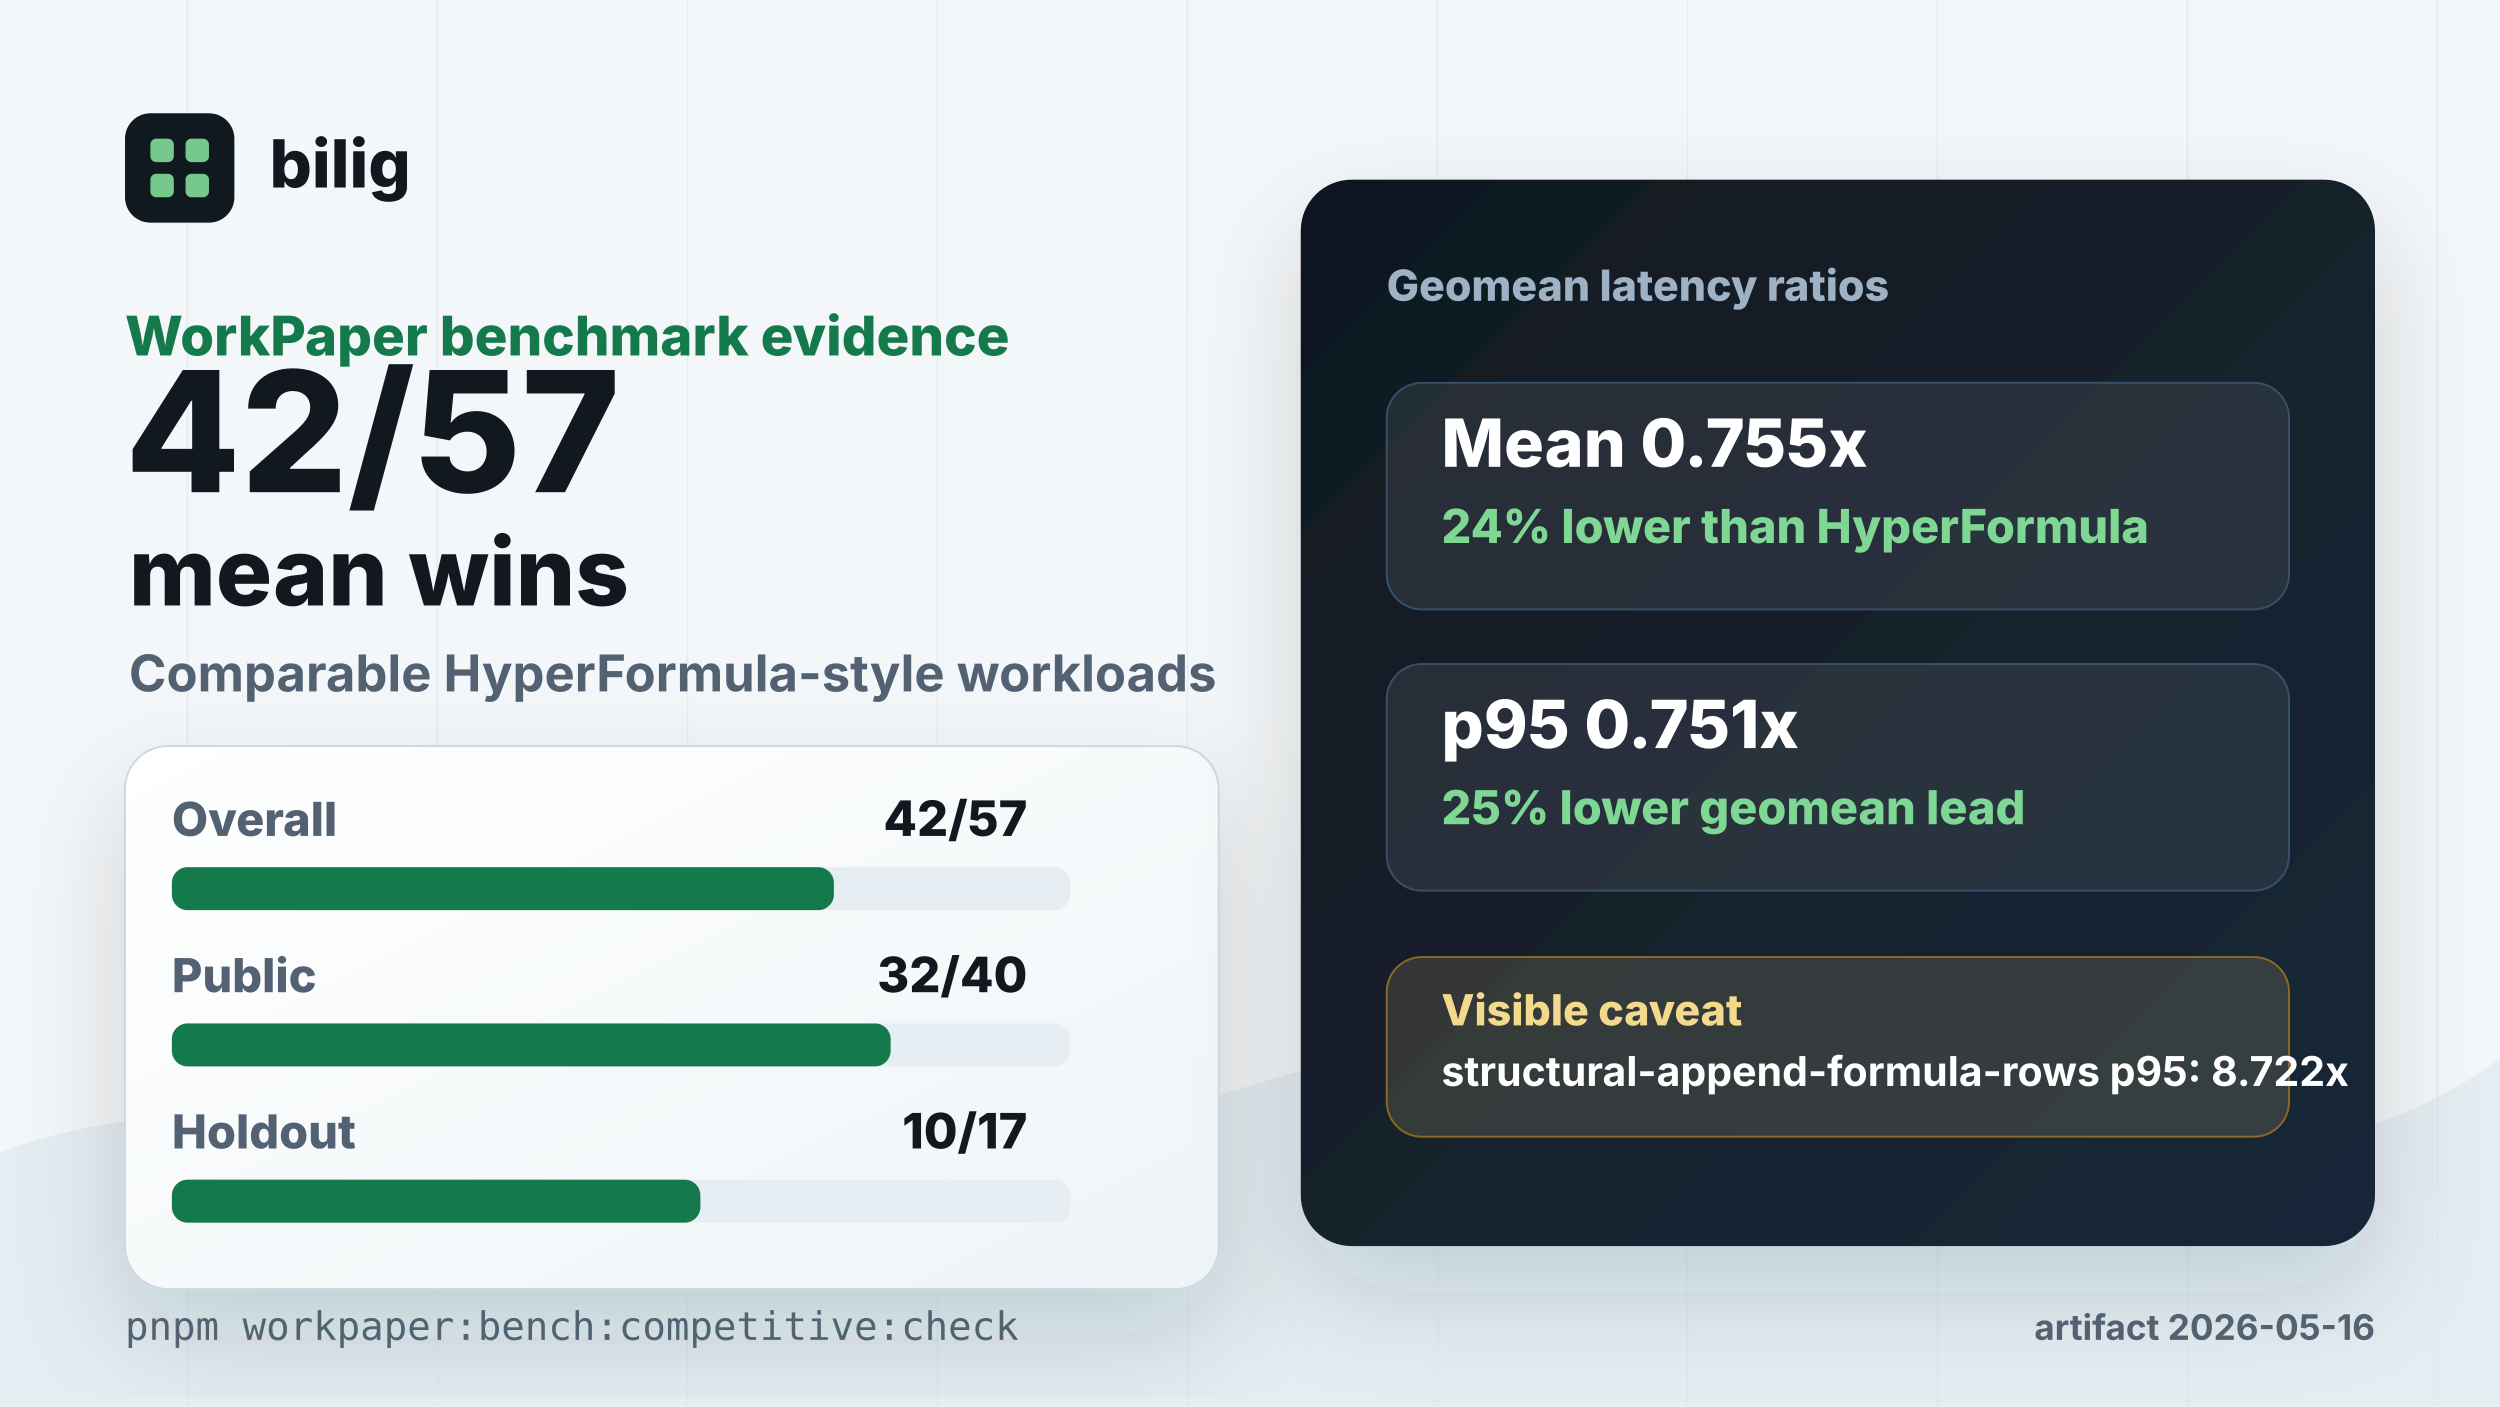
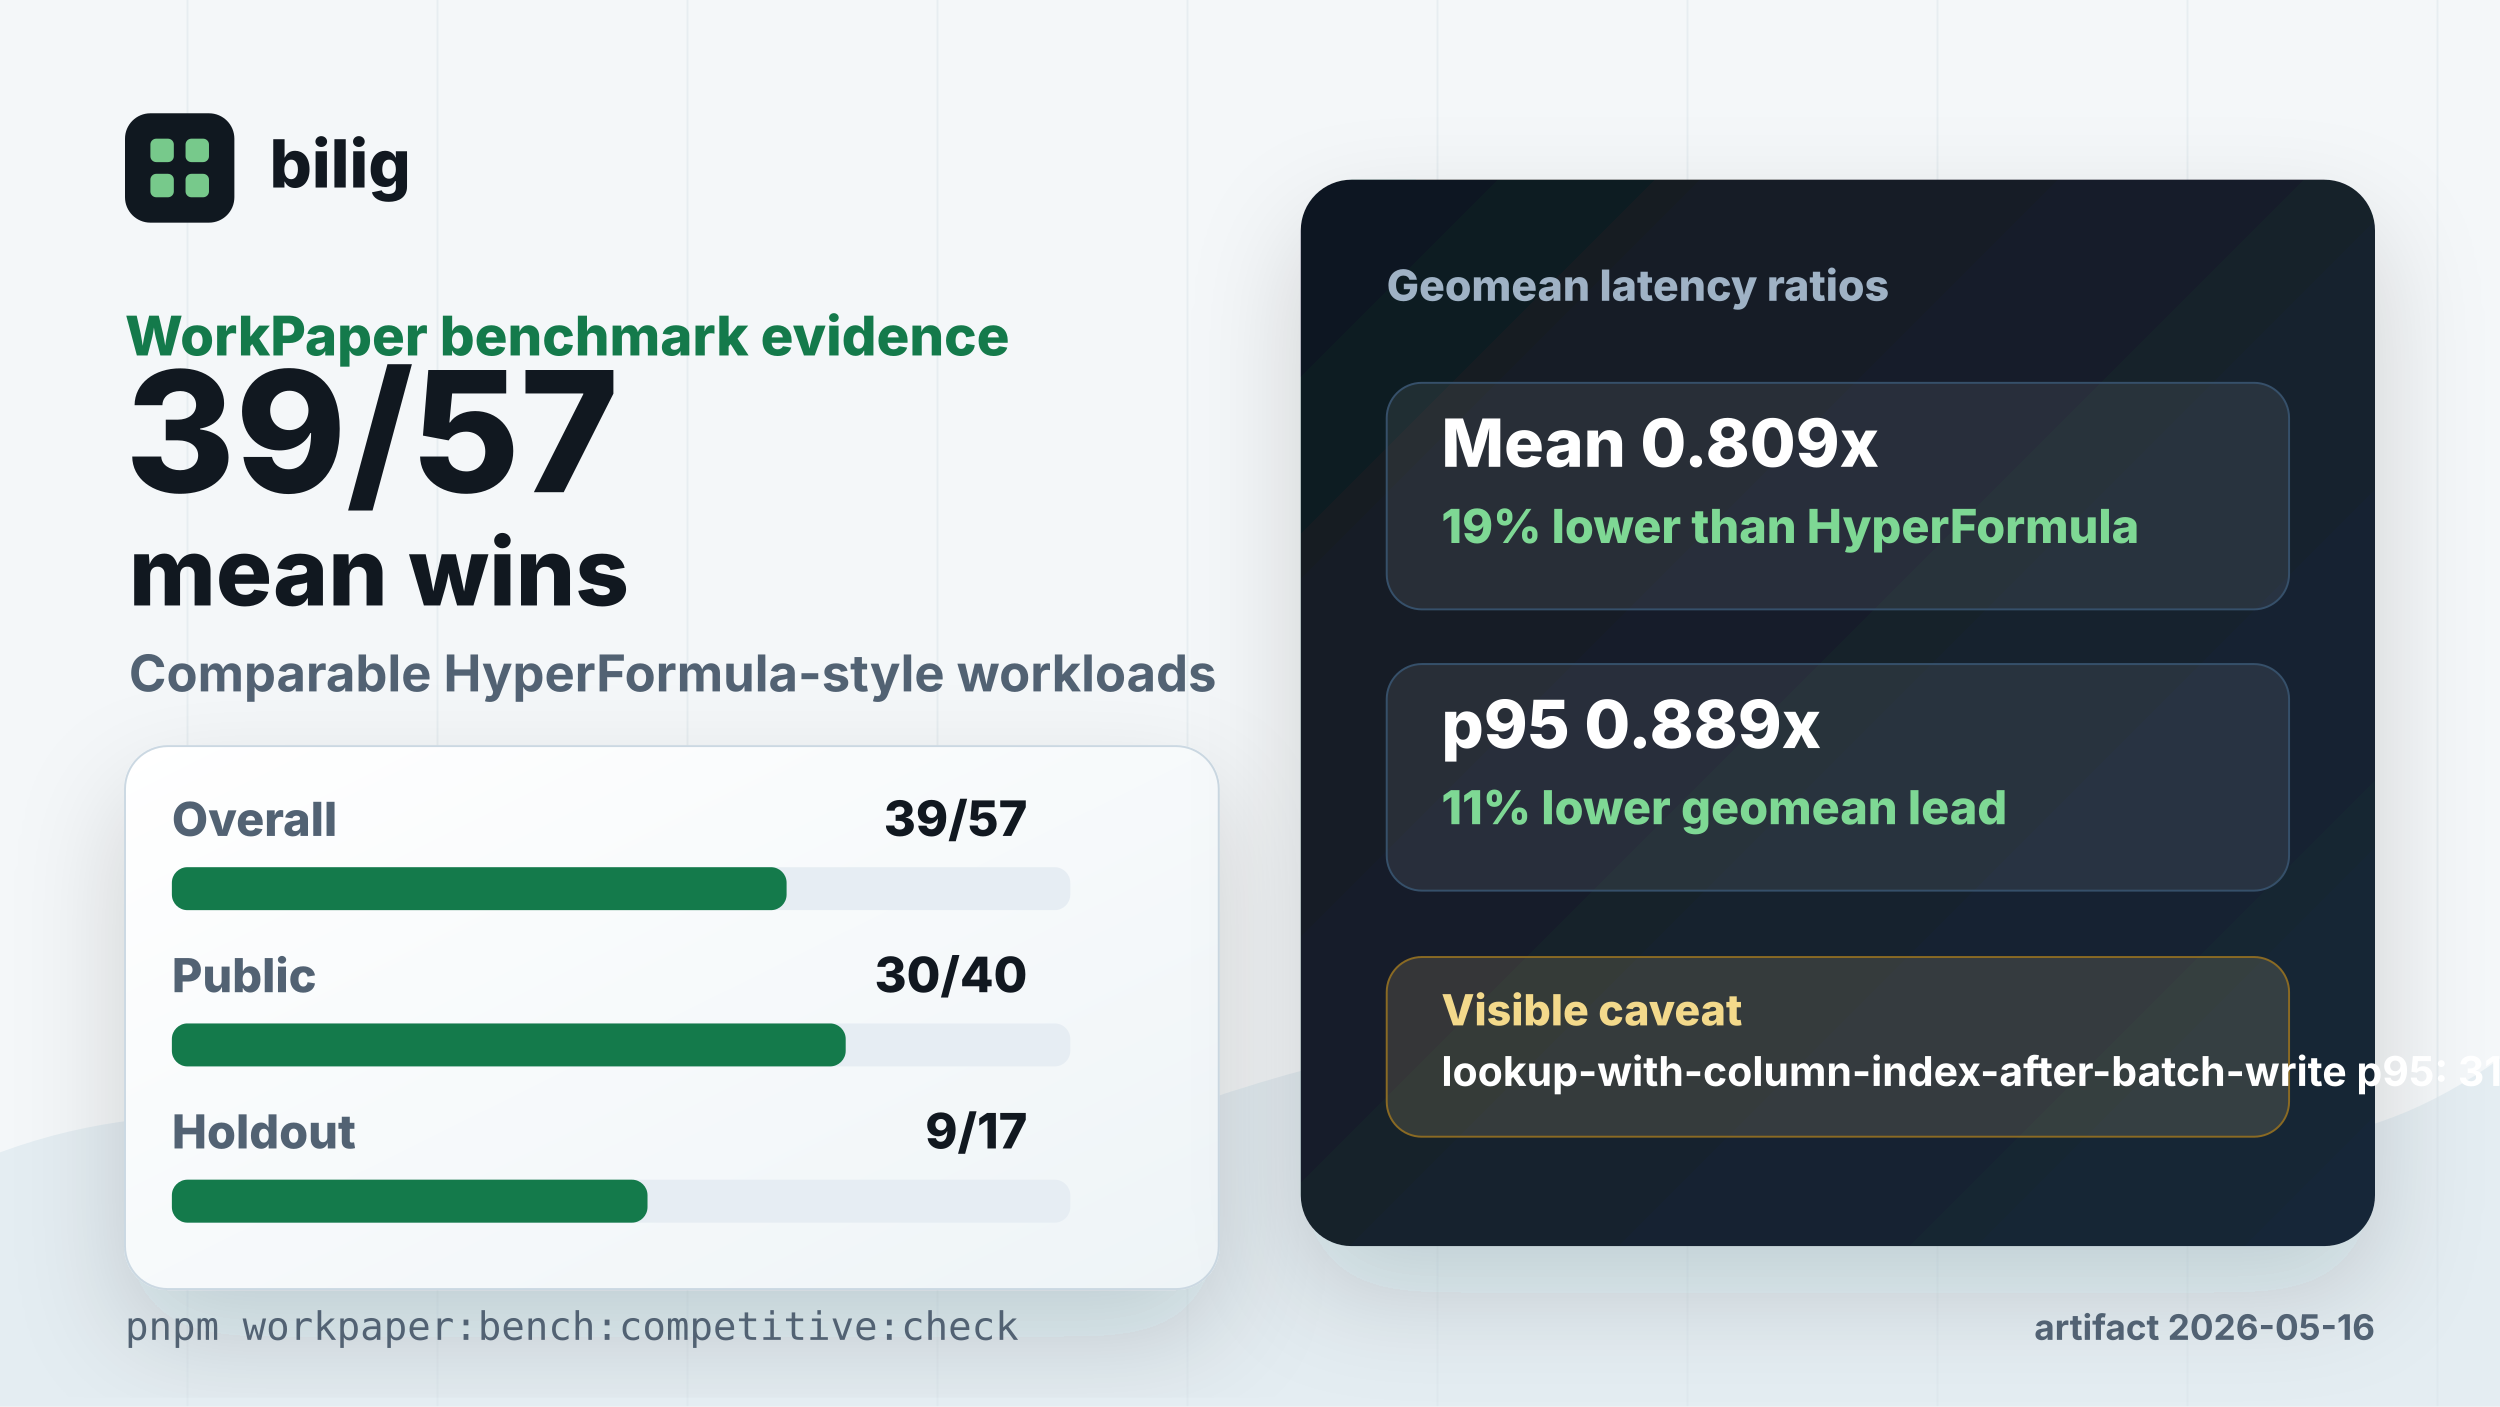
<svg xmlns="http://www.w3.org/2000/svg" width="1280" height="720" viewBox="0 0 1280 720">
  <defs>
    <linearGradient id="panel" x1="0" x2="1" y1="0" y2="1">
      <stop offset="0" stop-color="#ffffff" />
      <stop offset="1" stop-color="#eef4f7" />
    </linearGradient>
    <linearGradient id="dark" x1="0" x2="1" y1="0" y2="1">
      <stop offset="0" stop-color="#101820" />
      <stop offset="1" stop-color="#192838" />
    </linearGradient>
    <filter id="shadow" x="-20%" y="-20%" width="140%" height="140%">
      <feDropShadow dx="0" dy="24" stdDeviation="28" flood-color="#102033" flood-opacity="0.16" />
    </filter>
  </defs>
  <rect width="1280" height="720" fill="#f4f7f9" />
  <path d="M0 590 C190 520 340 674 520 600 C700 526 814 502 1000 560 C1135 602 1210 592 1280 542 L1280 720 L0 720 Z" fill="#e4edf2" />
  <g opacity="0.5" stroke="#d9e3ea" stroke-width="1">
    <path d="M96 0 V720" />
    <path d="M224 0 V720" />
    <path d="M352 0 V720" />
    <path d="M480 0 V720" />
    <path d="M608 0 V720" />
    <path d="M736 0 V720" />
    <path d="M864 0 V720" />
    <path d="M992 0 V720" />
    <path d="M1120 0 V720" />
    <path d="M1248 0 V720" />
  </g>
  <g transform="translate(64 58)">
    <rect x="0" y="0" width="56" height="56" rx="13" fill="#101820" />
    <rect x="13" y="13" width="12" height="12" rx="3" fill="#77c98b" />
    <rect x="31" y="13" width="12" height="12" rx="3" fill="#77c98b" />
    <rect x="13" y="31" width="12" height="12" rx="3" fill="#77c98b" />
    <rect x="31" y="31" width="12" height="12" rx="3" fill="#77c98b" />
    <text x="74" y="38" fill="#111820" font-family="Inter, Arial, Helvetica, sans-serif" font-size="34" font-weight="820">bilig</text>
  </g>
  <text x="64" y="182" fill="#147a4b" font-family="Inter, Arial, Helvetica, sans-serif" font-size="28" font-weight="820">WorkPaper benchmark evidence</text>
-   <text x="64" y="252" fill="#111820" font-family="Inter, Arial, Helvetica, sans-serif" font-size="86" font-weight="830" letter-spacing="0">42/57</text>
+   <text x="64" y="252" fill="#111820" font-family="Inter, Arial, Helvetica, sans-serif" font-size="86" font-weight="830" letter-spacing="0">39/57</text>
  <text x="66" y="310" fill="#111820" font-family="Inter, Arial, Helvetica, sans-serif" font-size="48" font-weight="800" letter-spacing="0">mean wins</text>
  <text x="66" y="354" fill="#526273" font-family="Inter, Arial, Helvetica, sans-serif" font-size="26" font-weight="650">Comparable HyperFormula-style workloads</text>
  <g filter="url(#shadow)">
    <rect x="64" y="382" width="560" height="278" rx="22" fill="url(#panel)" stroke="#cbd8e2" />
  </g>
  <g transform="translate(88 428)">
    <text x="0" y="0" fill="#526273" font-family="Inter, Arial, Helvetica, sans-serif" font-size="24" font-weight="760">Overall</text>
-     <text x="438" y="0" text-anchor="end" fill="#111820" font-family="Inter, Arial, Helvetica, sans-serif" font-size="25" font-weight="820">42/57</text>
+     <text x="438" y="0" text-anchor="end" fill="#111820" font-family="Inter, Arial, Helvetica, sans-serif" font-size="25" font-weight="820">39/57</text>
    <rect x="0" y="16" width="460" height="22" rx="8" fill="#e6edf3" />
-     <rect x="0" y="16" width="338.95" height="22" rx="8" fill="#147a4b" />
+     <rect x="0" y="16" width="314.74" height="22" rx="8" fill="#147a4b" />
  </g>
  <g transform="translate(88 508)">
    <text x="0" y="0" fill="#526273" font-family="Inter, Arial, Helvetica, sans-serif" font-size="24" font-weight="760">Public</text>
-     <text x="438" y="0" text-anchor="end" fill="#111820" font-family="Inter, Arial, Helvetica, sans-serif" font-size="25" font-weight="820">32/40</text>
+     <text x="438" y="0" text-anchor="end" fill="#111820" font-family="Inter, Arial, Helvetica, sans-serif" font-size="25" font-weight="820">30/40</text>
    <rect x="0" y="16" width="460" height="22" rx="8" fill="#e6edf3" />
-     <rect x="0" y="16" width="368.00" height="22" rx="8" fill="#147a4b" />
+     <rect x="0" y="16" width="345.00" height="22" rx="8" fill="#147a4b" />
  </g>
  <g transform="translate(88 588)">
    <text x="0" y="0" fill="#526273" font-family="Inter, Arial, Helvetica, sans-serif" font-size="24" font-weight="760">Holdout</text>
-     <text x="438" y="0" text-anchor="end" fill="#111820" font-family="Inter, Arial, Helvetica, sans-serif" font-size="25" font-weight="820">10/17</text>
+     <text x="438" y="0" text-anchor="end" fill="#111820" font-family="Inter, Arial, Helvetica, sans-serif" font-size="25" font-weight="820">9/17</text>
    <rect x="0" y="16" width="460" height="22" rx="8" fill="#e6edf3" />
-     <rect x="0" y="16" width="270.59" height="22" rx="8" fill="#147a4b" />
+     <rect x="0" y="16" width="243.53" height="22" rx="8" fill="#147a4b" />
  </g>
  <g filter="url(#shadow)">
    <rect x="666" y="92" width="550" height="546" rx="26" fill="url(#dark)" />
  </g>
  <text x="710" y="154" fill="#9fb2c5" font-family="Inter, Arial, Helvetica, sans-serif" font-size="22" font-weight="760">Geomean latency ratios</text>
  <g transform="translate(710 196)">
    <rect x="0" y="0" width="462" height="116" rx="18" fill="#ffffff" fill-opacity="0.08" stroke="#36506a" />
-     <text x="28" y="43" fill="#ffffff" font-family="Inter, Arial, Helvetica, sans-serif" font-size="34" font-weight="840">Mean 0.755x</text>
-     <text x="28" y="82" fill="#7ed894" font-family="Inter, Arial, Helvetica, sans-serif" font-size="24" font-weight="780">24% lower than HyperFormula</text>
+     <text x="28" y="43" fill="#ffffff" font-family="Inter, Arial, Helvetica, sans-serif" font-size="34" font-weight="840">Mean 0.809x</text>
+     <text x="28" y="82" fill="#7ed894" font-family="Inter, Arial, Helvetica, sans-serif" font-size="24" font-weight="780">19% lower than HyperFormula</text>
  </g>
  <g transform="translate(710 340)">
    <rect x="0" y="0" width="462" height="116" rx="18" fill="#ffffff" fill-opacity="0.08" stroke="#36506a" />
-     <text x="28" y="43" fill="#ffffff" font-family="Inter, Arial, Helvetica, sans-serif" font-size="34" font-weight="840">p95 0.751x</text>
-     <text x="28" y="82" fill="#7ed894" font-family="Inter, Arial, Helvetica, sans-serif" font-size="24" font-weight="780">25% lower geomean lead</text>
+     <text x="28" y="43" fill="#ffffff" font-family="Inter, Arial, Helvetica, sans-serif" font-size="34" font-weight="840">p95 0.889x</text>
+     <text x="28" y="82" fill="#7ed894" font-family="Inter, Arial, Helvetica, sans-serif" font-size="24" font-weight="780">11% lower geomean lead</text>
  </g>
  <g transform="translate(710 490)">
    <rect x="0" y="0" width="462" height="92" rx="18" fill="#f4d991" fill-opacity="0.14" stroke="#8a6a23" />
    <text x="28" y="35" fill="#f3d98b" font-family="Inter, Arial, Helvetica, sans-serif" font-size="22" font-weight="820">Visible caveat</text>
-     <text x="28" y="66" fill="#ffffff" font-family="Inter, Arial, Helvetica, sans-serif" font-size="21" font-weight="650">structural-append-formula-rows p95: 8.722x</text>
+     <text x="28" y="66" fill="#ffffff" font-family="Inter, Arial, Helvetica, sans-serif" font-size="21" font-weight="650">lookup-with-column-index-after-batch-write p95: 31.09x</text>
  </g>
  <text x="64" y="686" fill="#526273" font-family="SFMono-Regular, Menlo, Consolas, monospace" font-size="20">pnpm workpaper:bench:competitive:check</text>
  <text x="1216" y="686" text-anchor="end" fill="#526273" font-family="Inter, Arial, Helvetica, sans-serif" font-size="18" font-weight="650">artifact 2026-05-16</text>
</svg>
